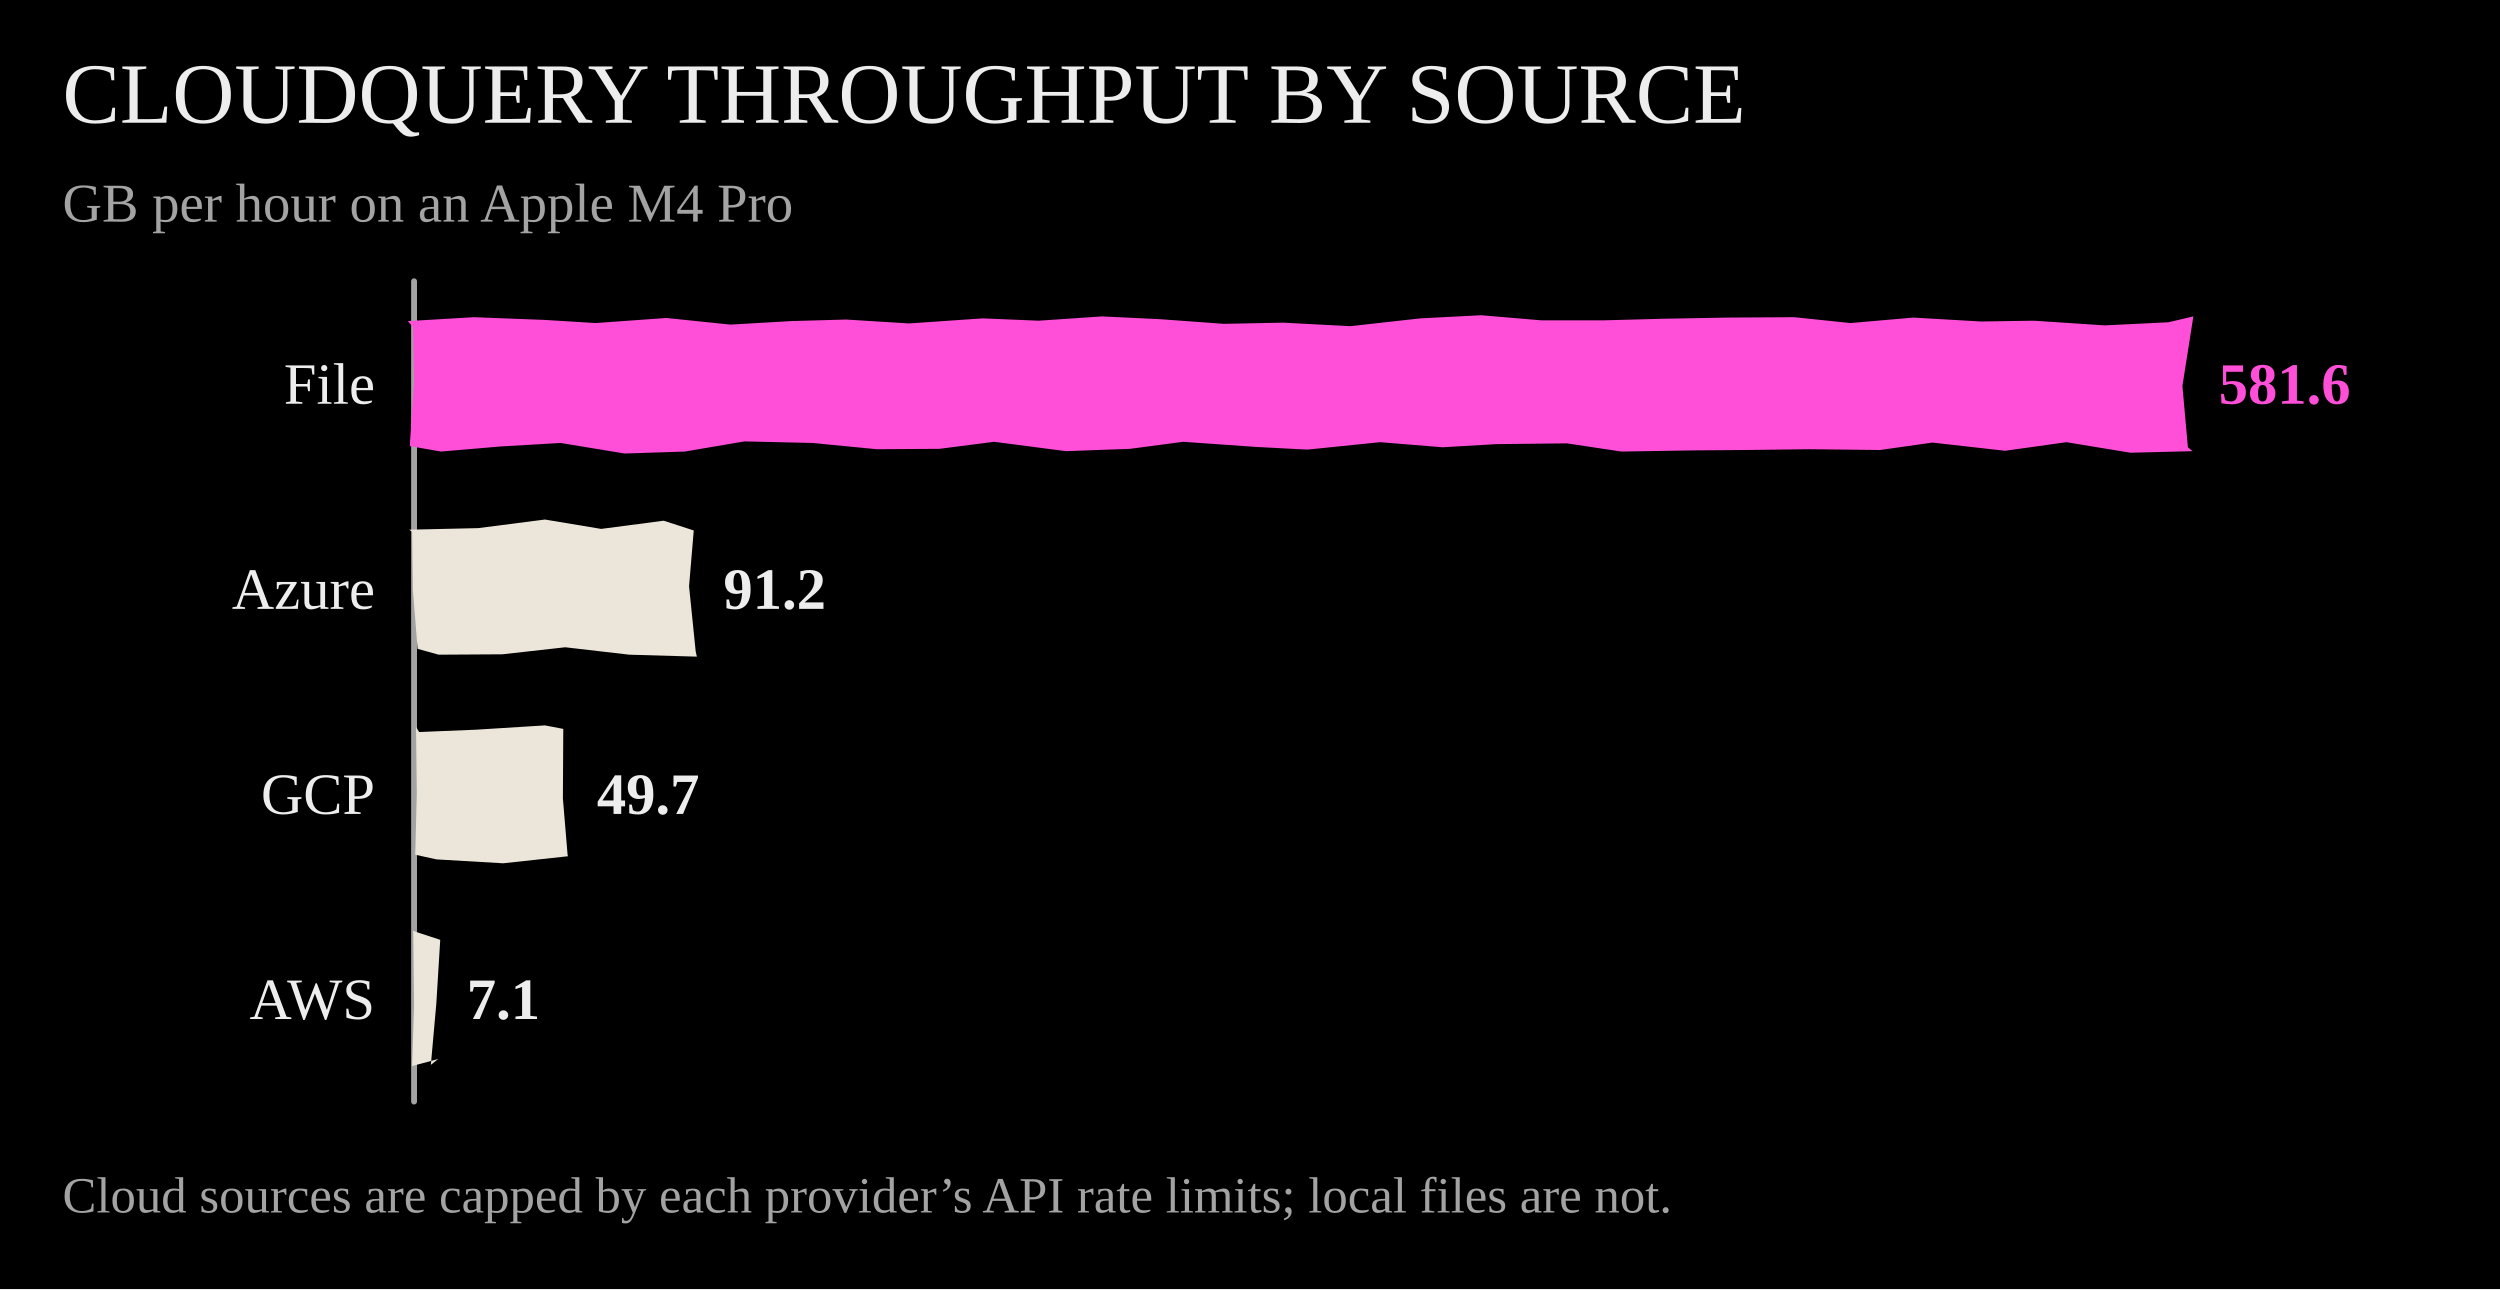
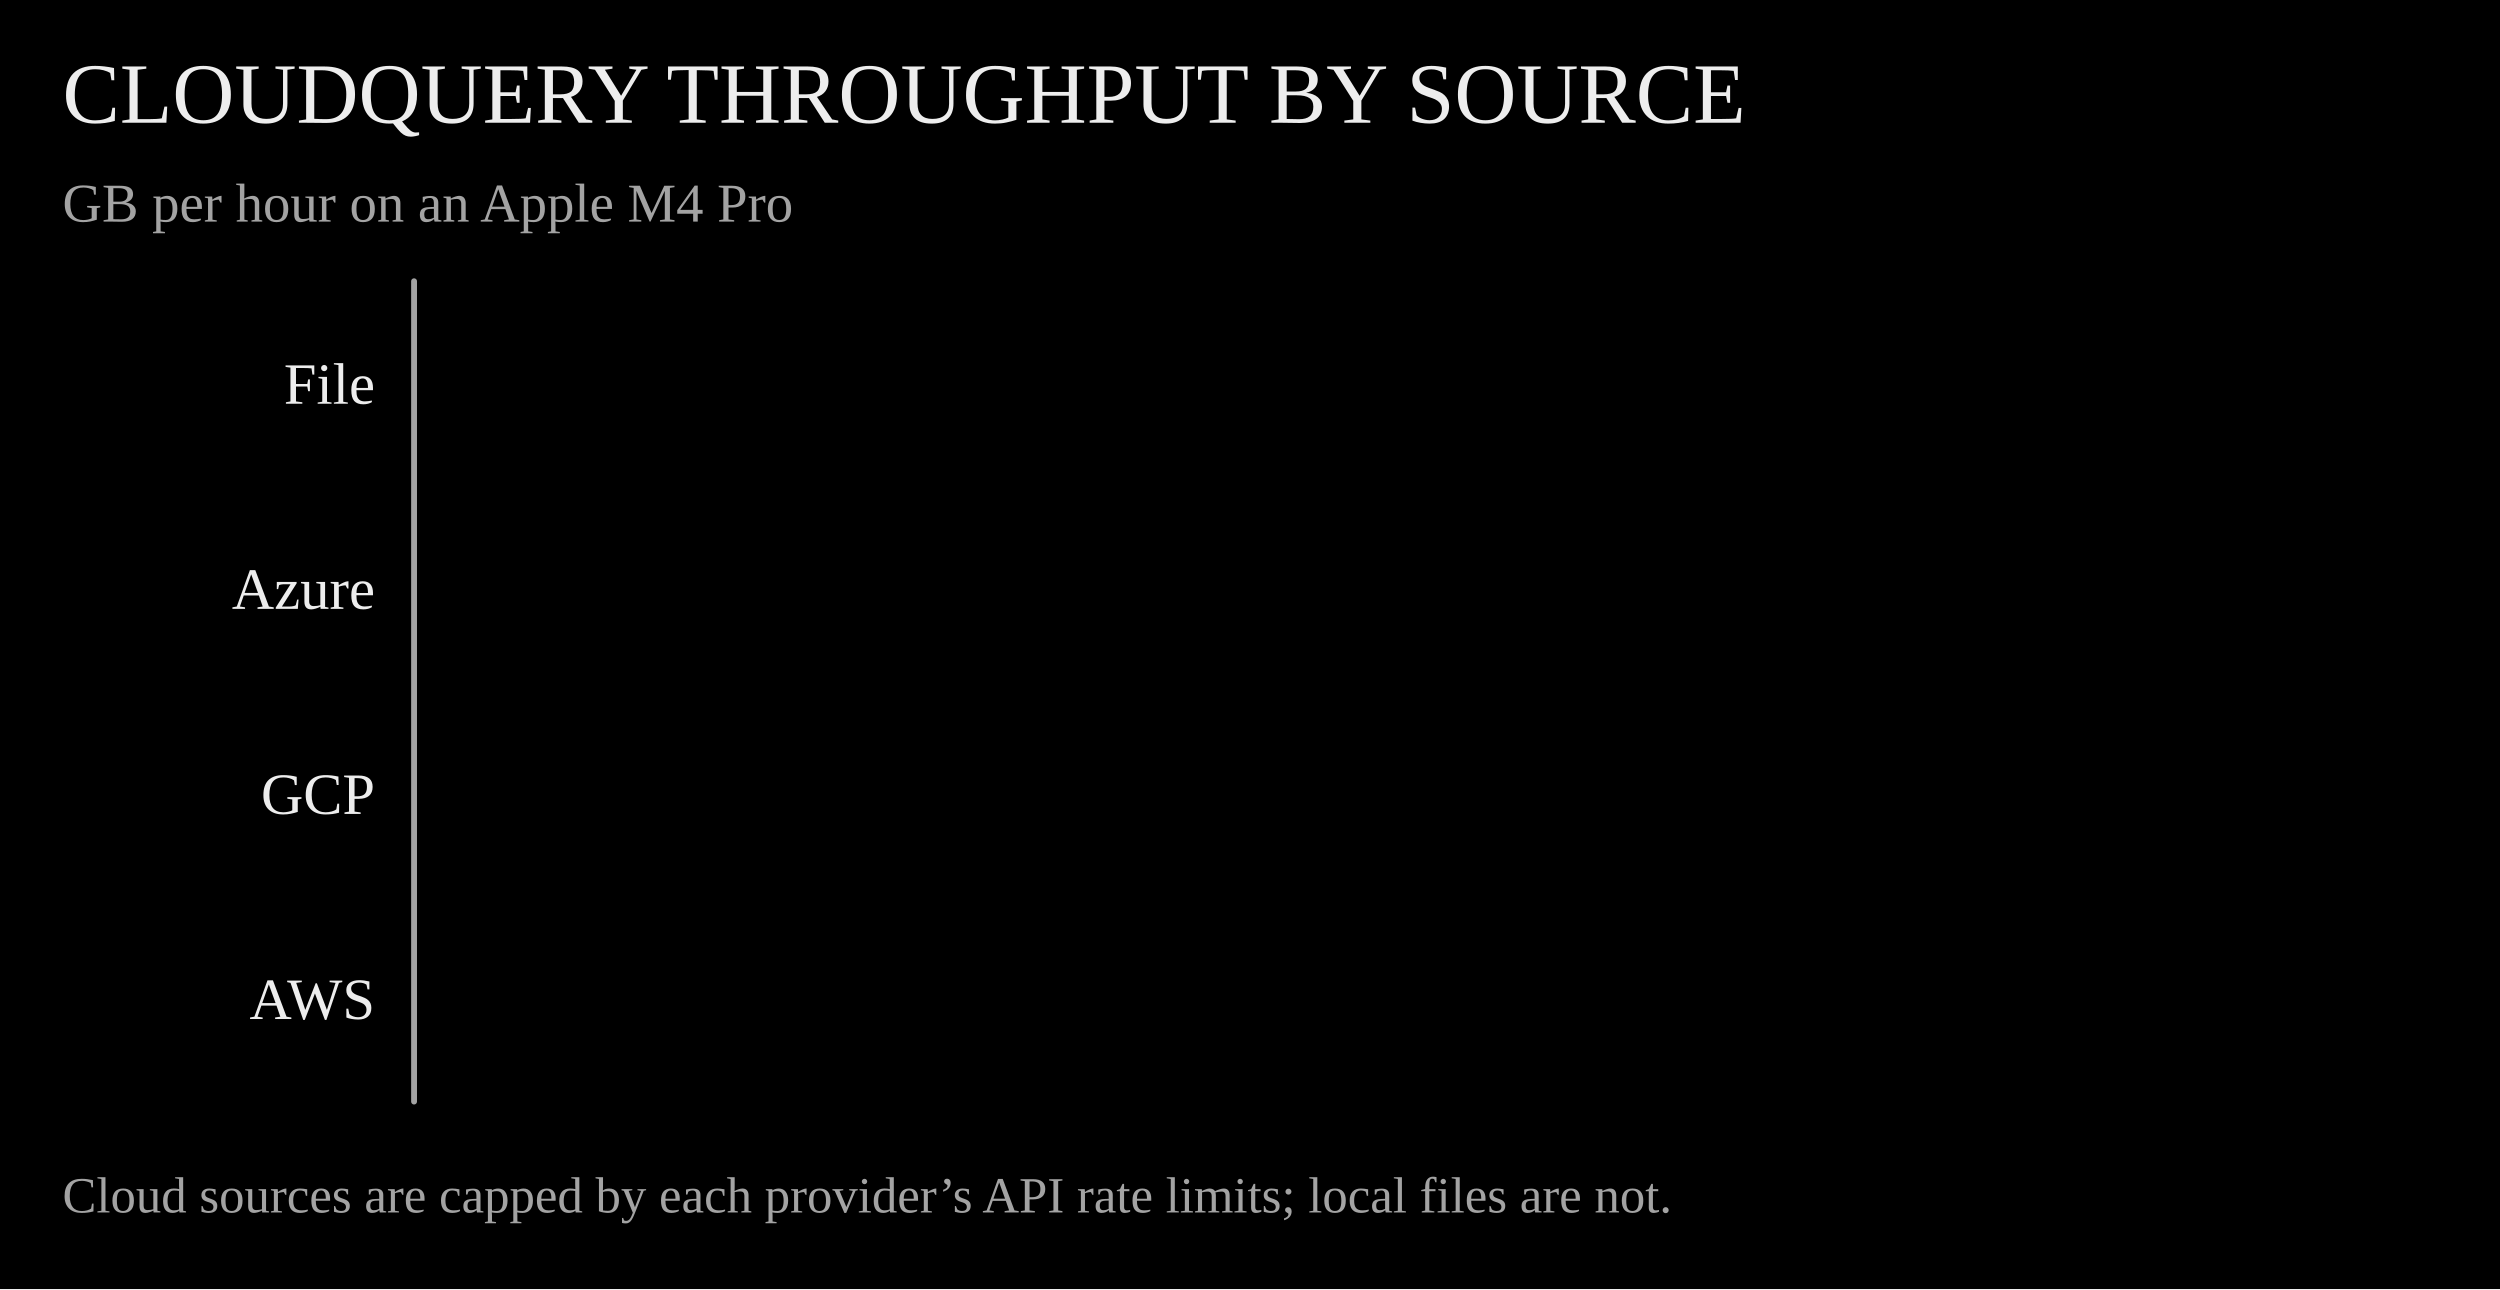
<svg xmlns="http://www.w3.org/2000/svg" viewBox="0 0 640 330" width="640" height="330" role="img" aria-label="CloudQuery throughput by data source on an Apple M4 Pro, in GB per hour: file 581.6, Azure 91.2, GCP 49.7 and AWS 7.1. Cloud sources are held back by provider API rate limits.">
  <defs />
  <rect width="640" height="330" fill="#000000" />
  <text x="16" y="24" font-family="var(--font-anton, Anton), Impact, sans-serif" font-size="22" fill="#ededed" text-anchor="start" dominant-baseline="central">CLOUDQUERY THROUGHPUT BY SOURCE</text>
  <text x="16" y="52" font-family="var(--font-hanken-grotesk, 'Hanken Grotesk'), Arial, sans-serif" font-size="14" fill="#a3a3a3" text-anchor="start" dominant-baseline="central">GB per hour on an Apple M4 Pro</text>
  <path d="M106,72 L106,282" fill="none" stroke="#a3a3a3" stroke-width="1.5" stroke-linecap="round" />
  <text x="96" y="98.3" font-family="var(--font-hanken-grotesk, 'Hanken Grotesk'), Arial, sans-serif" font-size="15" fill="#ededed" text-anchor="end" dominant-baseline="central">File</text>
-   <path class="d-paper" d="M104.4,82.2 L121.3,81.2 L139.5,81.9 L152.5,82.7 L170.6,81.4 L187,83.1 L202.5,82.2 L216.6,81.8 L232.7,82.8 L251.6,81.5 L265.9,82.1 L282.1,81 L296.8,81.7 L313.3,82.9 L328.5,82.6 L345.7,83.5 L363.6,81.5 L379.2,80.7 L394.5,82 L410.8,82 L425.7,81.6 L442.2,81.3 L459.3,81.2 L473.7,82.7 L489.8,81.3 L507.1,82.3 L520.7,82.1 L538.8,83.3 L555.1,82.5 L561.5,81 L558.7,98.8 L560.1,114.5 L561.3,115.5 L545.4,115.9 L529,113.2 L513.3,115.4 L494.7,113.3 L481.3,115.2 L463.1,115 L447.1,115.2 L433.5,115.3 L415.1,115.6 L401.1,113.5 L383,113.7 L369.3,114.5 L353.3,113.2 L334.7,115.1 L321.3,114.4 L302.9,113.1 L289.3,114.9 L272.9,115.5 L254.5,113.1 L240.5,114.9 L224.5,115 L208,113.4 L190.6,113 L175.3,115.6 L159.9,116.1 L143.5,113.4 L128.1,114.3 L112.9,115.6 L104.9,114.2 L106,97.7 L105.7,83.7 Z" fill="#ff4fd8" />
-   <text x="568" y="98.3" font-family="var(--font-hanken-grotesk, 'Hanken Grotesk'), Arial, sans-serif" font-size="15" font-weight="700" fill="#ff4fd8" text-anchor="start" dominant-baseline="central">581.6</text>
  <text x="96" y="150.8" font-family="var(--font-hanken-grotesk, 'Hanken Grotesk'), Arial, sans-serif" font-size="15" fill="#ededed" text-anchor="end" dominant-baseline="central">Azure</text>
-   <path class="d-paper" d="M104.7,135.6 L122.4,135.2 L139.5,133 L153.9,135.4 L169.9,133.3 L177.6,135.8 L176.4,150.1 L178.1,166.8 L178.4,168.1 L161.1,167.6 L144.7,165.7 L128.6,167.5 L112.3,167.6 L106.9,166.1 L105.7,151 L105.5,136.1 Z" fill="#ece6da" />
-   <text x="185.2" y="150.8" font-family="var(--font-hanken-grotesk, 'Hanken Grotesk'), Arial, sans-serif" font-size="15" font-weight="700" fill="#ededed" text-anchor="start" dominant-baseline="central">91.2</text>
  <text x="96" y="203.3" font-family="var(--font-hanken-grotesk, 'Hanken Grotesk'), Arial, sans-serif" font-size="15" fill="#ededed" text-anchor="end" dominant-baseline="central">GCP</text>
-   <path class="d-paper" d="M107.3,187.4 L121.9,186.8 L139.5,185.7 L144.2,186.6 L144.1,204.4 L145.3,218.8 L145.4,219.2 L128.8,221 L111.7,220 L106.3,218.8 L106.7,203.1 L106.5,186.1 Z" fill="#ece6da" />
-   <text x="152.8" y="203.3" font-family="var(--font-hanken-grotesk, 'Hanken Grotesk'), Arial, sans-serif" font-size="15" font-weight="700" fill="#ededed" text-anchor="start" dominant-baseline="central">49.7</text>
  <text x="96" y="255.8" font-family="var(--font-hanken-grotesk, 'Hanken Grotesk'), Arial, sans-serif" font-size="15" fill="#ededed" text-anchor="end" dominant-baseline="central">AWS</text>
-   <path class="d-paper" d="M105.7,238.3 L112.7,240.6 L111.7,256.9 L110.3,272.6 L112.2,271.1 L105.5,272.9 L106,257.6 L105.8,239 Z" fill="#ece6da" />
-   <text x="119.5" y="255.8" font-family="var(--font-hanken-grotesk, 'Hanken Grotesk'), Arial, sans-serif" font-size="15" font-weight="700" fill="#ededed" text-anchor="start" dominant-baseline="central">7.1</text>
+   <g class="anim-live">
+     <g transform="translate(106 98.3)">
+       <g transform="scale(0 1)">
+         <animateTransform attributeName="transform" type="scale" calcMode="discrete" values="0 1;0.37 1;0.64 1;0.81 1;0.92 1;0.98 1;1 1;1 1" begin="0s" dur="0.6s" fill="freeze" />
+         <g transform="translate(-106 -98.2)">
+           <path class="d-paper" d="M104.4,82.2 L121.3,81.2 L139.5,81.9 L152.5,82.7 L170.6,81.4 L187,83.1 L202.5,82.2 L216.6,81.8 L232.7,82.8 L251.6,81.5 L265.9,82.1 L282.1,81 L296.8,81.7 L313.3,82.9 L328.5,82.6 L345.7,83.5 L363.6,81.5 L379.2,80.7 L394.5,82 L410.8,82 L425.7,81.6 L442.2,81.3 L459.3,81.2 L473.7,82.7 L489.8,81.3 L507.1,82.3 L520.7,82.1 L538.8,83.3 L555.1,82.5 L561.5,81 L558.7,98.8 L560.1,114.5 L561.3,115.5 L545.4,115.9 L529,113.2 L513.3,115.4 L494.7,113.3 L481.3,115.2 L463.1,115 L447.1,115.2 L433.5,115.3 L415.1,115.6 L401.1,113.5 L383,113.7 L369.3,114.5 L353.3,113.2 L334.7,115.1 L321.3,114.4 L302.9,113.1 L289.3,114.9 L272.9,115.5 L254.5,113.1 L240.5,114.9 L224.5,115 L208,113.4 L190.6,113 L175.3,115.6 L159.9,116.1 L143.5,113.4 L128.1,114.3 L112.9,115.6 L104.9,114.2 L106,97.7 L105.7,83.7 Z" fill="#ff4fd8" />
+         </g>
+       </g>
+     </g>
+     <g opacity="0">
+       <animate attributeName="opacity" calcMode="discrete" values="0;0.7;0.96;1" begin="0.6s" dur="0.3s" fill="freeze" />
+       <text x="568" y="98.3" font-family="var(--font-hanken-grotesk, 'Hanken Grotesk'), Arial, sans-serif" font-size="15" font-weight="700" fill="#ff4fd8" text-anchor="start" dominant-baseline="central">581.6</text>
+     </g>
+     <g transform="translate(106 150.8)">
+       <g transform="scale(0 1)">
+         <animateTransform attributeName="transform" type="scale" calcMode="discrete" values="0 1;0.37 1;0.64 1;0.81 1;0.92 1;0.98 1;1 1;1 1" begin="0.2s" dur="0.6s" fill="freeze" />
+         <g transform="translate(-106 -150.7)">
+           <path class="d-paper" d="M104.7,135.6 L122.4,135.2 L139.5,133 L153.9,135.4 L169.9,133.3 L177.6,135.8 L176.4,150.1 L178.1,166.8 L178.4,168.1 L161.1,167.6 L144.7,165.7 L128.6,167.5 L112.3,167.6 L106.9,166.1 L105.7,151 L105.5,136.1 Z" fill="#ece6da" />
+         </g>
+       </g>
+     </g>
+     <g opacity="0">
+       <animate attributeName="opacity" calcMode="discrete" values="0;0.7;0.96;1" begin="0.8s" dur="0.3s" fill="freeze" />
+       <text x="185.2" y="150.8" font-family="var(--font-hanken-grotesk, 'Hanken Grotesk'), Arial, sans-serif" font-size="15" font-weight="700" fill="#ededed" text-anchor="start" dominant-baseline="central">91.2</text>
+     </g>
+     <g transform="translate(106 203.3)">
+       <g transform="scale(0 1)">
+         <animateTransform attributeName="transform" type="scale" calcMode="discrete" values="0 1;0.37 1;0.64 1;0.81 1;0.92 1;0.98 1;1 1;1 1" begin="0.3s" dur="0.6s" fill="freeze" />
+         <g transform="translate(-106 -203.2)">
+           <path class="d-paper" d="M107.3,187.4 L121.9,186.8 L139.5,185.7 L144.2,186.6 L144.1,204.4 L145.3,218.8 L145.4,219.2 L128.8,221 L111.7,220 L106.3,218.8 L106.7,203.1 L106.5,186.1 Z" fill="#ece6da" />
+         </g>
+       </g>
+     </g>
+     <g opacity="0">
+       <animate attributeName="opacity" calcMode="discrete" values="0;0.7;0.96;1" begin="0.9s" dur="0.3s" fill="freeze" />
+       <text x="152.8" y="203.3" font-family="var(--font-hanken-grotesk, 'Hanken Grotesk'), Arial, sans-serif" font-size="15" font-weight="700" fill="#ededed" text-anchor="start" dominant-baseline="central">49.7</text>
+     </g>
+     <g transform="translate(106 255.8)">
+       <g transform="scale(0 1)">
+         <animateTransform attributeName="transform" type="scale" calcMode="discrete" values="0 1;0.37 1;0.64 1;0.81 1;0.92 1;0.98 1;1 1;1 1" begin="0.5s" dur="0.6s" fill="freeze" />
+         <g transform="translate(-106 -255.7)">
+           <path class="d-paper" d="M105.7,238.3 L112.7,240.6 L111.7,256.9 L110.3,272.6 L112.2,271.1 L105.5,272.9 L106,257.6 L105.8,239 Z" fill="#ece6da" />
+         </g>
+       </g>
+     </g>
+     <g opacity="0">
+       <animate attributeName="opacity" calcMode="discrete" values="0;0.7;0.96;1" begin="1s" dur="0.3s" fill="freeze" />
+       <text x="119.5" y="255.8" font-family="var(--font-hanken-grotesk, 'Hanken Grotesk'), Arial, sans-serif" font-size="15" font-weight="700" fill="#ededed" text-anchor="start" dominant-baseline="central">7.1</text>
+     </g>
+   </g>
+   <g class="anim-still" display="none">
+     <path class="d-paper" d="M105.1,81.8 L122.2,81.9 L138.4,82 L154.1,83.4 L169.7,82.8 L187,82.9 L202.2,81 L218.5,82.6 L235.3,81.6 L250.1,83.3 L265.6,81.2 L282.1,82.9 L297.8,80.9 L314.6,81.3 L329.7,82.4 L345.8,82.1 L362.9,80.6 L377.1,81.5 L394.1,81.7 L410,83.6 L427.1,80.8 L442,80.4 L456.5,82.6 L475.6,82.5 L490.7,82.4 L507.2,80.7 L523.1,82.3 L538.2,83.5 L552.5,82 L559.8,81.7 L560.6,98.9 L560.7,114.6 L561.2,114.1 L544.1,115.1 L528,113.3 L511.6,115.7 L495.9,114.4 L480.4,114.2 L463.8,115.2 L447.1,115.8 L431,113.6 L414.6,114.1 L400.6,113.9 L383.9,113.7 L367.1,115.9 L350.5,113.5 L336.1,116 L319.8,115.8 L305.1,116 L287.5,113.7 L271.2,115.8 L255.2,115.8 L239.4,115.8 L224.4,113.1 L207.2,116.1 L192.4,114.2 L174.6,114.7 L159.1,115.6 L143,113.5 L129.2,115.4 L112.5,115.1 L105.8,113.9 L105.1,98.7 L106.1,81.8 Z" fill="#ff4fd8" />
+     <text x="568" y="98.3" font-family="var(--font-hanken-grotesk, 'Hanken Grotesk'), Arial, sans-serif" font-size="15" font-weight="700" fill="#ff4fd8" text-anchor="start" dominant-baseline="central">581.6</text>
+     <path class="d-paper" d="M105.6,134.5 L122.4,133 L137,134.3 L154.2,135.2 L169.1,133.7 L177.2,135.7 L175.9,149 L176.5,165 L177,165.8 L161.3,168.2 L144.5,166.2 L129.2,166.4 L114.4,167.2 L104.8,166.4 L104.8,151.9 L106.5,136.5 Z" fill="#ece6da" />
+     <text x="185.2" y="150.8" font-family="var(--font-hanken-grotesk, 'Hanken Grotesk'), Arial, sans-serif" font-size="15" font-weight="700" fill="#ededed" text-anchor="start" dominant-baseline="central">91.2</text>
+     <path class="d-paper" d="M106,187.9 L121.1,186.3 L137.4,187.7 L143.2,187.3 L146,204 L145.6,218.8 L145.4,218.9 L130.3,220.1 L114.1,219.4 L104.9,218 L106.3,204.9 L105.9,186 Z" fill="#ece6da" />
+     <text x="152.8" y="203.3" font-family="var(--font-hanken-grotesk, 'Hanken Grotesk'), Arial, sans-serif" font-size="15" font-weight="700" fill="#ededed" text-anchor="start" dominant-baseline="central">49.7</text>
+     <path class="d-paper" d="M105.6,240.8 L110.3,238.9 L112.6,256.1 L110.9,270.1 L112.4,272.6 L104.8,271.6 L105.4,254.6 L106.2,238.8 Z" fill="#ece6da" />
+     <text x="119.5" y="255.8" font-family="var(--font-hanken-grotesk, 'Hanken Grotesk'), Arial, sans-serif" font-size="15" font-weight="700" fill="#ededed" text-anchor="start" dominant-baseline="central">7.1</text>
+   </g>
  <text x="16" y="306" font-family="var(--font-hanken-grotesk, 'Hanken Grotesk'), Arial, sans-serif" font-size="13" fill="#a3a3a3" text-anchor="start" dominant-baseline="central">Cloud sources are capped by each provider’s API rate limits; local files are not.</text>
</svg>
